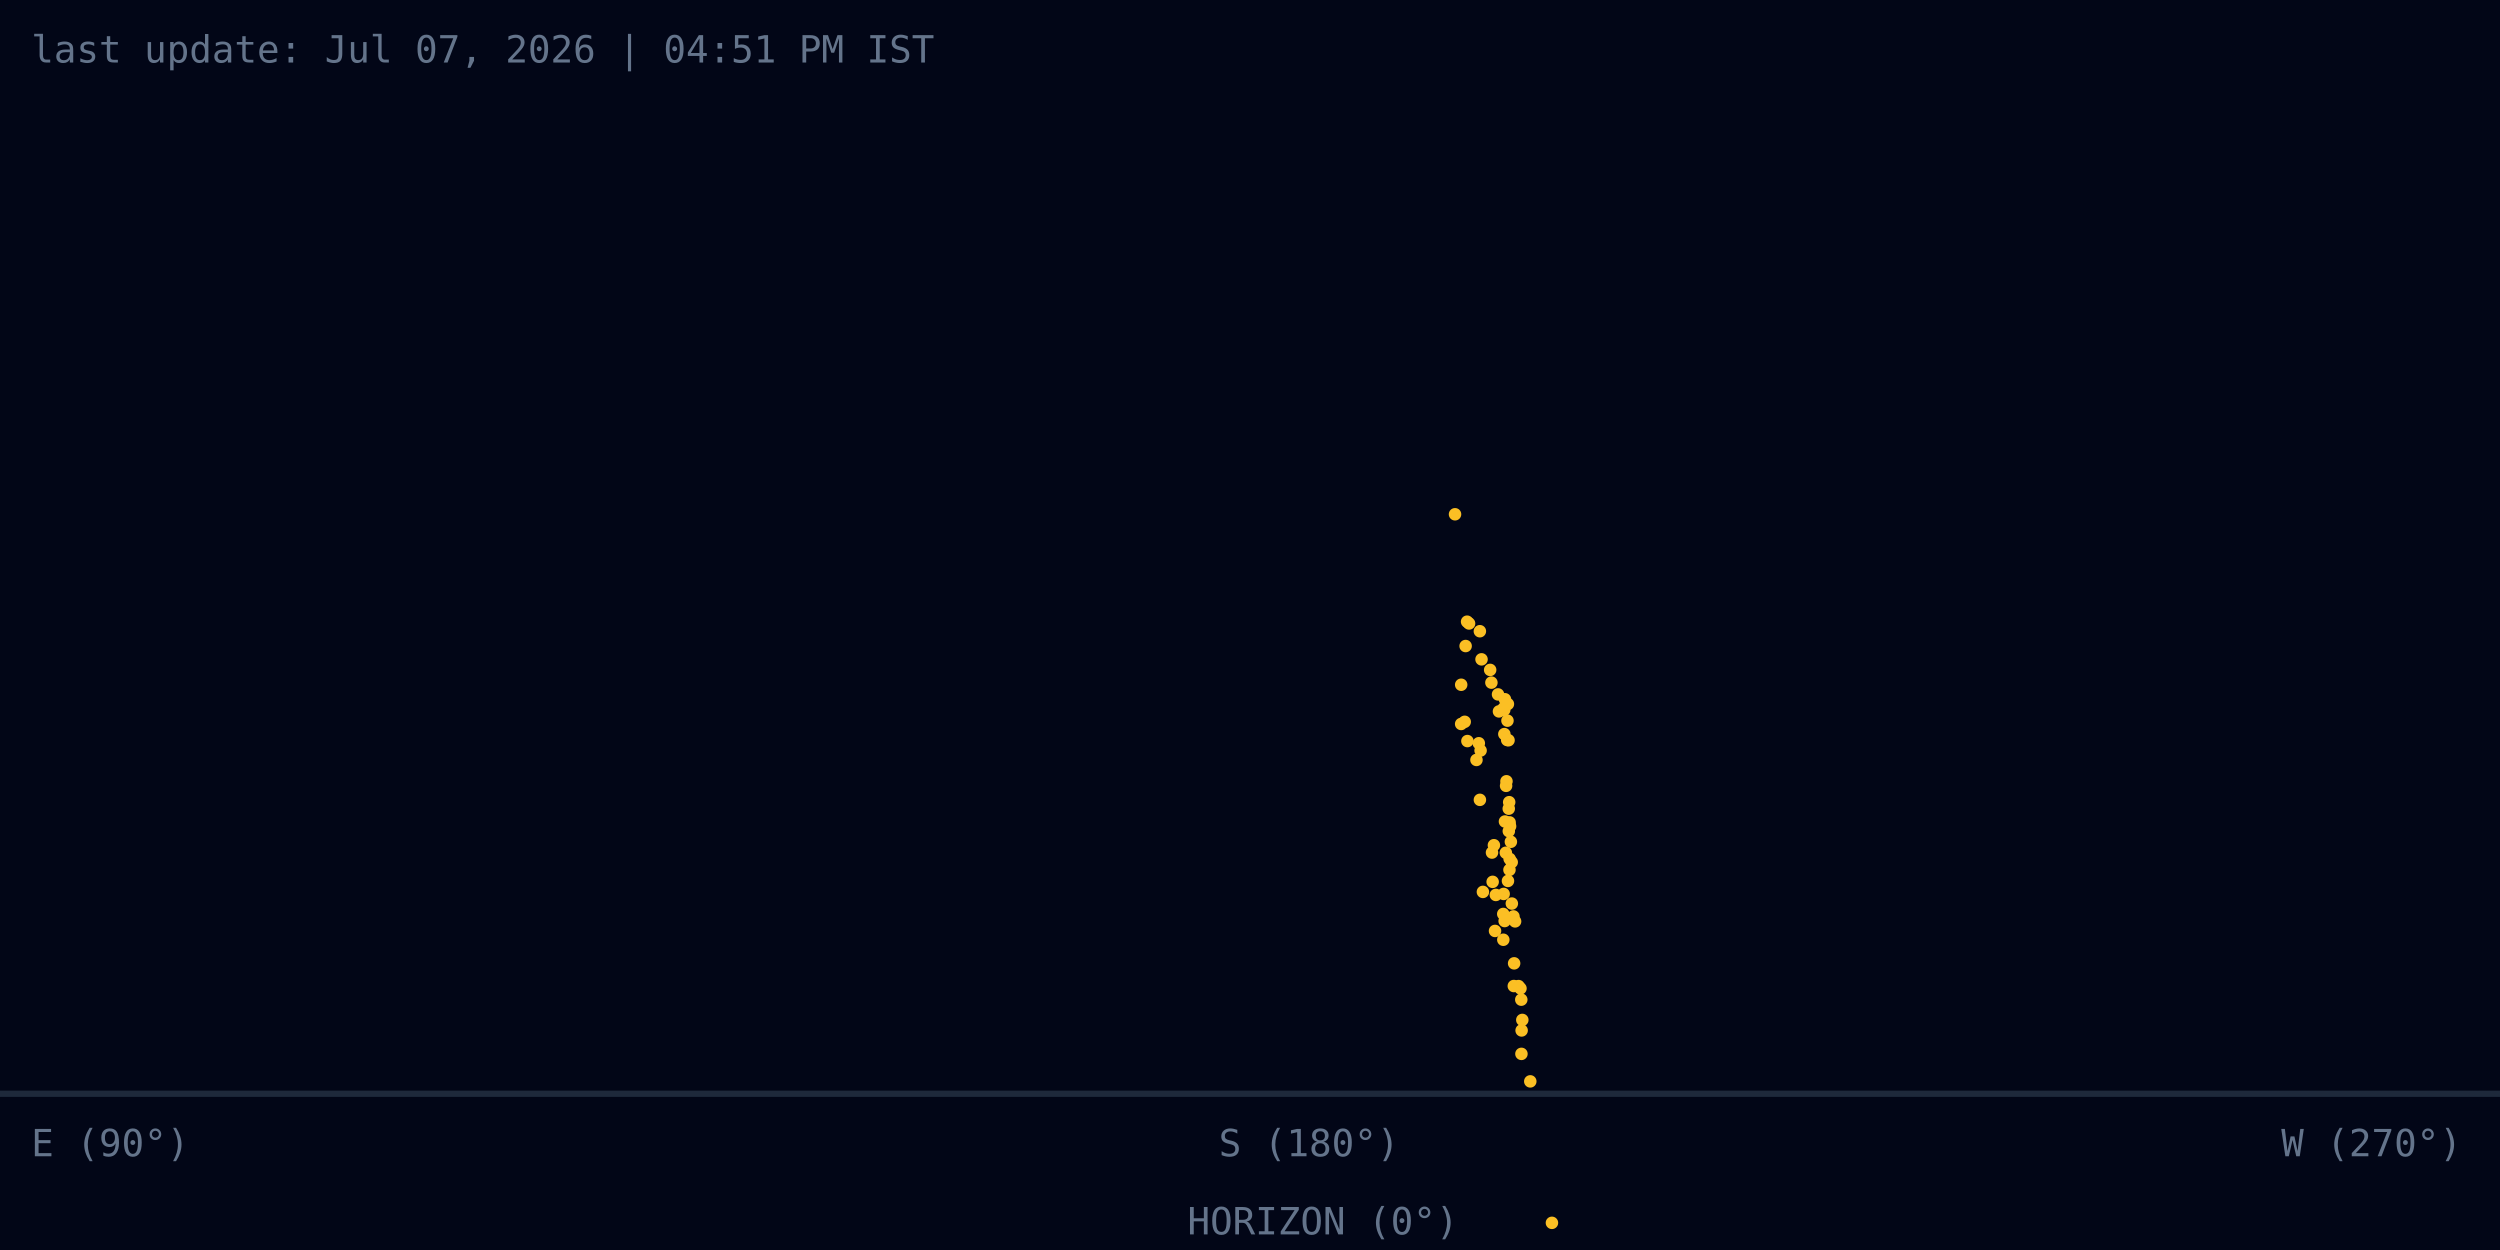
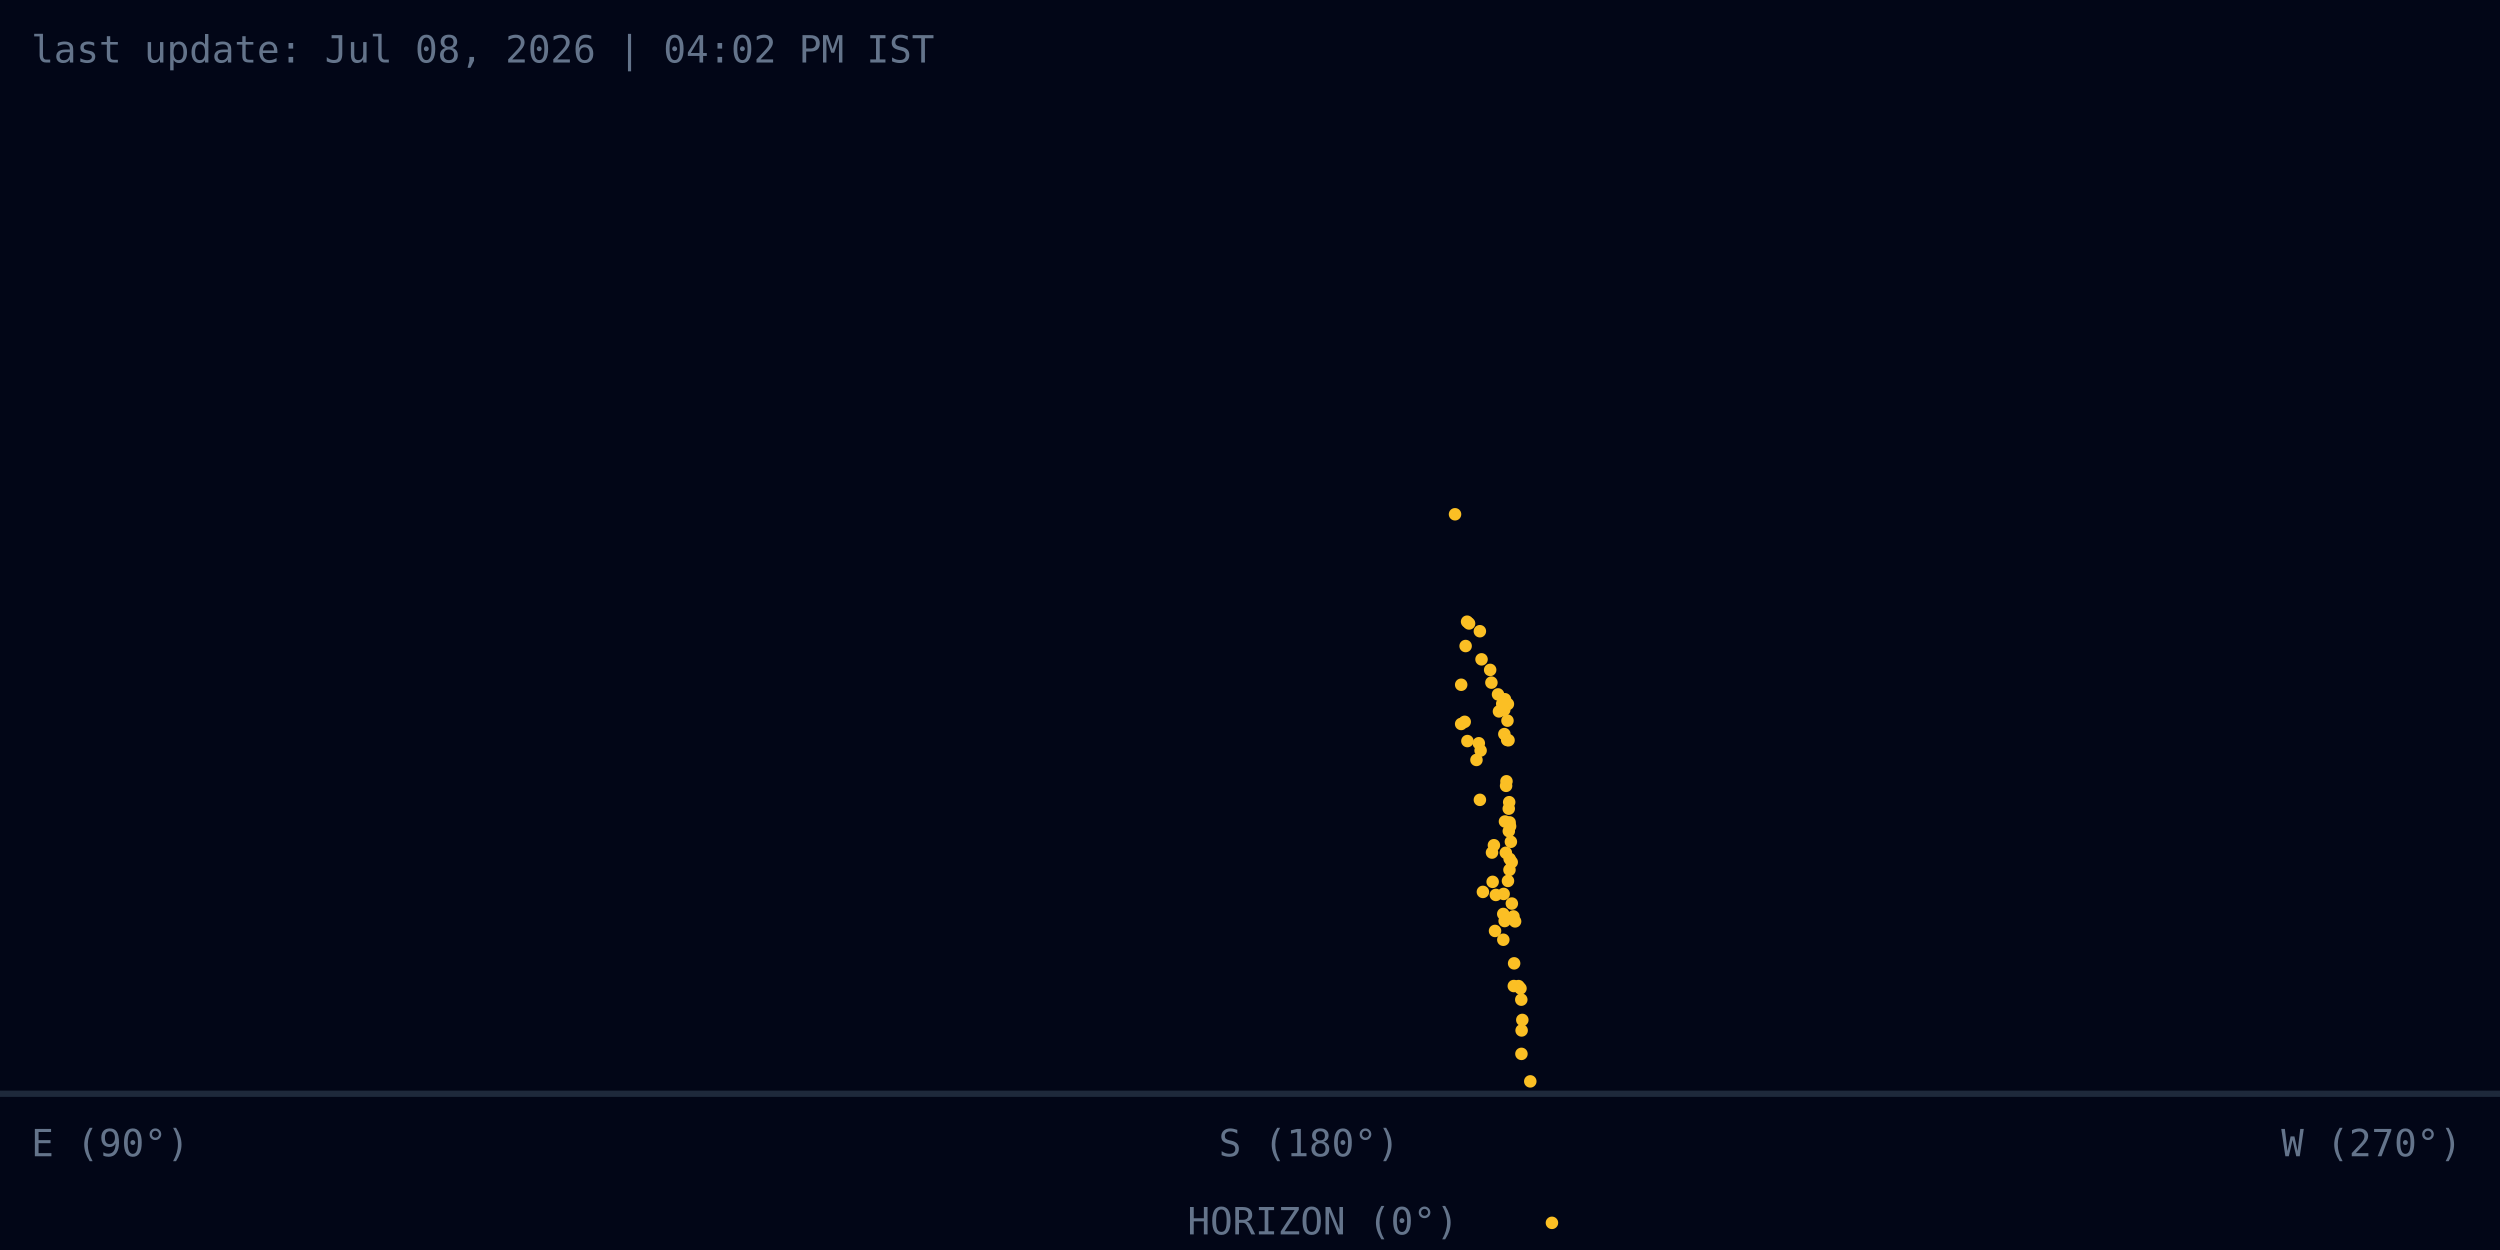
<svg xmlns="http://www.w3.org/2000/svg" width="800" height="400" viewBox="0 0 800 400">
  <rect width="800" height="400" fill="#020617" />
-   <text id="last-update" x="10" y="20" fill="#64748b" font-family="monospace">last update: Jul 07, 2026 | 04:51 PM IST</text>
+   <text id="last-update" x="10" y="20" fill="#64748b" font-family="monospace">last update: Jul 08, 2026 | 04:02 PM IST</text>
  <line x1="0" y1="350" x2="800" y2="350" stroke="#1e293b" stroke-width="2" />
  <text x="380" y="395" fill="#64748b" font-size="12" font-family="monospace">HORIZON (0°)</text>
  <text x="730" y="370" fill="#64748b" font-size="12" font-family="monospace">W (270°)</text>
  <text x="390" y="370" fill="#64748b" font-size="12" font-family="monospace">S (180°)</text>
  <text x="10" y="370" fill="#64748b" font-size="12" font-family="monospace">E (90°)</text>
  <g id="analemma-points">
    <circle cx=" 465.61" cy=" 164.57" r="2" fill="#fbbf24">
 </circle>
    <circle cx=" 467.57" cy=" 231.67" r="2" fill="#fbbf24">
 </circle>
    <circle cx=" 467.58" cy=" 219.12" r="2" fill="#fbbf24">
 </circle>
    <circle cx=" 468.71" cy=" 230.98" r="2" fill="#fbbf24">
 </circle>
    <circle cx=" 469.57" cy=" 237.14" r="2" fill="#fbbf24">
 </circle>
    <circle cx=" 469.00" cy=" 206.73" r="2" fill="#fbbf24">
 </circle>
    <circle cx=" 469.47" cy=" 198.94" r="2" fill="#fbbf24">
 </circle>
    <circle cx=" 470.10" cy=" 199.51" r="2" fill="#fbbf24">
 </circle>
    <circle cx=" 474.53" cy=" 285.41" r="2" fill="#fbbf24">
 </circle>
    <circle cx=" 472.47" cy=" 243.18" r="2" fill="#fbbf24">
 </circle>
    <circle cx=" 473.57" cy=" 255.95" r="2" fill="#fbbf24">
 </circle>
    <circle cx=" 473.22" cy=" 237.84" r="2" fill="#fbbf24">
 </circle>
    <circle cx=" 473.79" cy=" 240.17" r="2" fill="#fbbf24">
 </circle>
    <circle cx=" 473.56" cy=" 201.99" r="2" fill="#fbbf24">
 </circle>
    <circle cx=" 474.09" cy=" 210.99" r="2" fill="#fbbf24">
 </circle>
    <circle cx=" 478.41" cy=" 297.90" r="2" fill="#fbbf24">
 </circle>
    <circle cx=" 477.65" cy=" 282.19" r="2" fill="#fbbf24">
 </circle>
    <circle cx=" 477.44" cy=" 272.82" r="2" fill="#fbbf24">
 </circle>
    <circle cx=" 478.67" cy=" 286.38" r="2" fill="#fbbf24">
 </circle>
    <circle cx=" 478.05" cy=" 270.47" r="2" fill="#fbbf24">
 </circle>
    <circle cx=" 476.85" cy=" 214.37" r="2" fill="#fbbf24">
 </circle>
    <circle cx=" 477.25" cy=" 218.44" r="2" fill="#fbbf24">
 </circle>
    <circle cx=" 481.06" cy=" 300.72" r="2" fill="#fbbf24">
 </circle>
    <circle cx=" 481.04" cy=" 292.47" r="2" fill="#fbbf24">
 </circle>
    <circle cx=" 481.49" cy=" 294.73" r="2" fill="#fbbf24">
 </circle>
    <circle cx=" 481.17" cy=" 286.06" r="2" fill="#fbbf24">
 </circle>
    <circle cx=" 479.37" cy=" 222.21" r="2" fill="#fbbf24">
 </circle>
    <circle cx=" 479.67" cy=" 227.65" r="2" fill="#fbbf24">
 </circle>
    <circle cx=" 498.29" cy=" 411.31" r="2" fill="#fbbf24">
 </circle>
    <circle cx=" 498.34" cy=" 411.53" r="2" fill="#fbbf24">
 </circle>
    <circle cx=" 484.42" cy=" 315.53" r="2" fill="#fbbf24">
 </circle>
    <circle cx=" 486.86" cy=" 337.24" r="2" fill="#fbbf24">
 </circle>
    <circle cx=" 481.87" cy=" 272.88" r="2" fill="#fbbf24">
 </circle>
    <circle cx=" 482.55" cy=" 281.90" r="2" fill="#fbbf24">
 </circle>
    <circle cx=" 481.19" cy=" 226.61" r="2" fill="#fbbf24">
 </circle>
    <circle cx=" 481.39" cy=" 234.91" r="2" fill="#fbbf24">
 </circle>
    <circle cx=" 486.92" cy=" 329.74" r="2" fill="#fbbf24">
 </circle>
    <circle cx=" 483.03" cy=" 278.36" r="2" fill="#fbbf24">
 </circle>
    <circle cx=" 483.79" cy=" 289.14" r="2" fill="#fbbf24">
 </circle>
    <circle cx=" 485.93" cy=" 315.55" r="2" fill="#fbbf24">
 </circle>
    <circle cx=" 484.30" cy=" 293.26" r="2" fill="#fbbf24">
 </circle>
    <circle cx=" 482.30" cy=" 236.80" r="2" fill="#fbbf24">
 </circle>
    <circle cx=" 482.80" cy=" 258.78" r="2" fill="#fbbf24">
 </circle>
    <circle cx=" 501.22" cy=" 413.90" r="2" fill="#fbbf24">
 </circle>
    <circle cx=" 489.69" cy=" 346.04" r="2" fill="#fbbf24">
 </circle>
    <circle cx=" 486.81" cy=" 319.89" r="2" fill="#fbbf24">
 </circle>
    <circle cx=" 484.83" cy=" 294.84" r="2" fill="#fbbf24">
 </circle>
    <circle cx=" 486.55" cy=" 316.29" r="2" fill="#fbbf24">
 </circle>
    <circle cx=" 482.73" cy=" 236.88" r="2" fill="#fbbf24">
 </circle>
    <circle cx=" 483.48" cy=" 269.37" r="2" fill="#fbbf24">
 </circle>
    <circle cx=" 496.62" cy=" 391.31" r="2" fill="#fbbf24">
 </circle>
    <circle cx=" 483.75" cy=" 275.90" r="2" fill="#fbbf24">
 </circle>
    <circle cx=" 483.23" cy=" 264.40" r="2" fill="#fbbf24">
 </circle>
    <circle cx=" 482.94" cy=" 256.70" r="2" fill="#fbbf24">
 </circle>
    <circle cx=" 483.08" cy=" 263.17" r="2" fill="#fbbf24">
 </circle>
    <circle cx=" 482.53" cy=" 225.29" r="2" fill="#fbbf24">
 </circle>
    <circle cx=" 482.39" cy=" 230.61" r="2" fill="#fbbf24">
 </circle>
    <circle cx=" 487.14" cy=" 326.38" r="2" fill="#fbbf24">
 </circle>
    <circle cx=" 482.82" cy=" 265.96" r="2" fill="#fbbf24">
 </circle>
    <circle cx=" 483.09" cy=" 274.84" r="2" fill="#fbbf24">
 </circle>
    <circle cx=" 482.07" cy=" 250.01" r="2" fill="#fbbf24">
 </circle>
    <circle cx=" 481.95" cy=" 251.47" r="2" fill="#fbbf24">
 </circle>
    <circle cx=" 481.58" cy=" 223.76" r="2" fill="#fbbf24">
 </circle>
    <circle cx=" 481.36" cy=" 227.15" r="2" fill="#fbbf24">
 </circle>
    <circle cx=" 484.52" cy=" 308.27" r="2" fill="#fbbf24">
 </circle>
    <circle cx=" 481.59" cy=" 262.88" r="2" fill="#fbbf24">
 </circle>
+     <circle cx=" 480.71" cy=" 225.23" r="2" fill="#fbbf24">
+  </circle>
  </g>
</svg>
